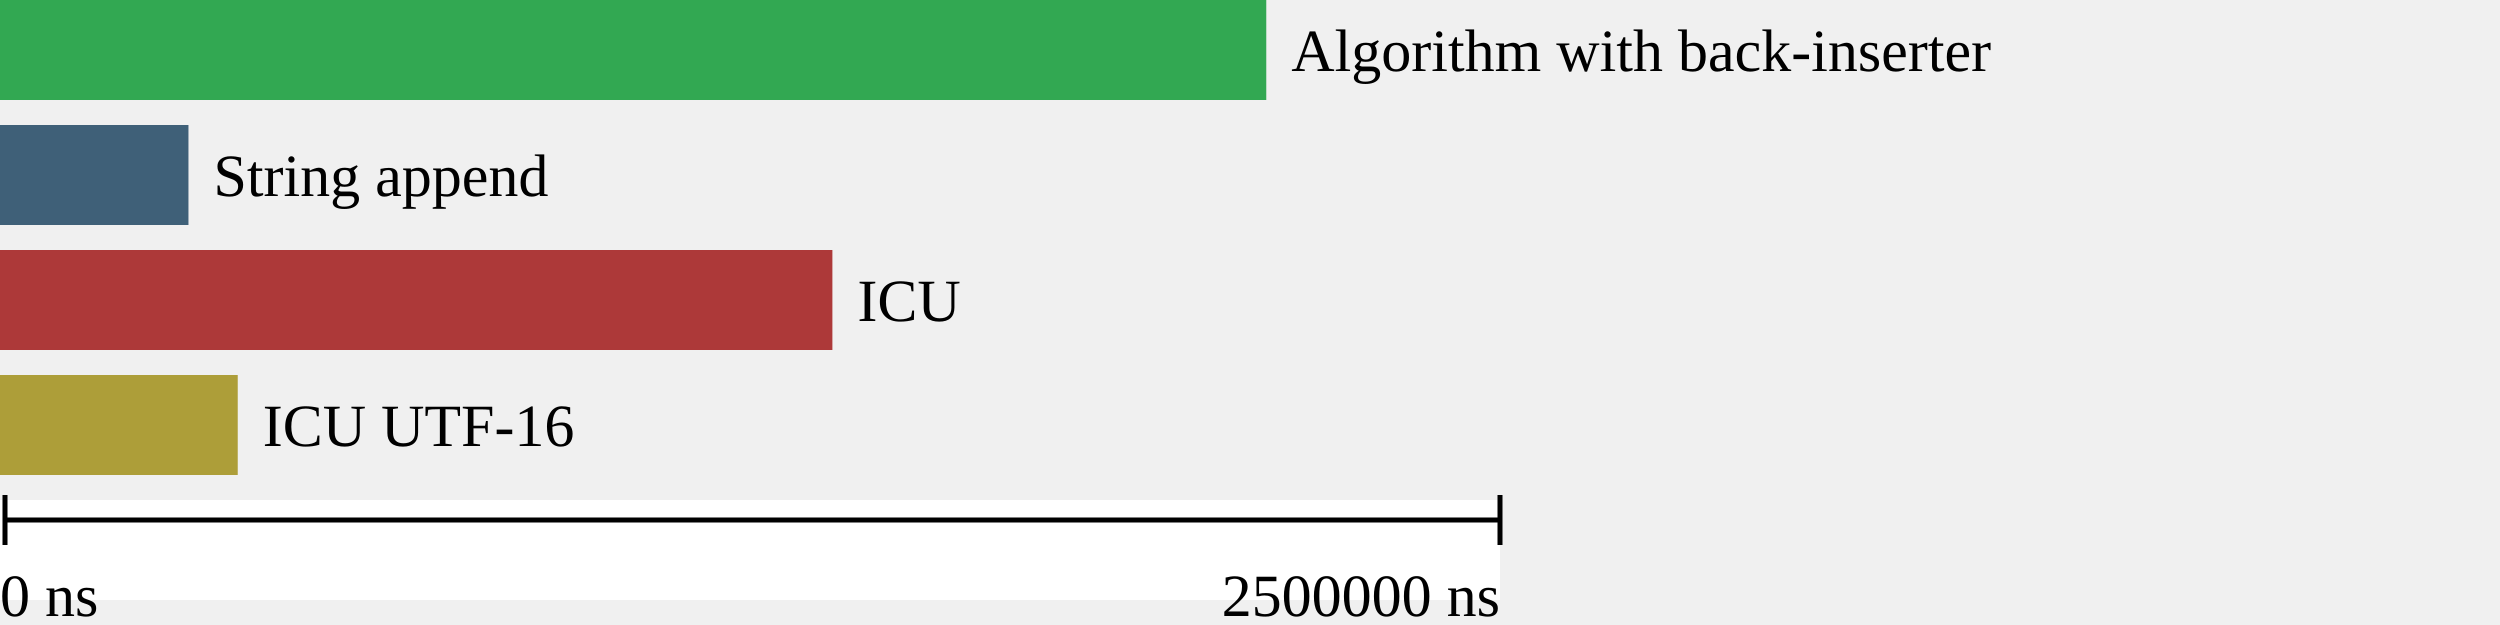
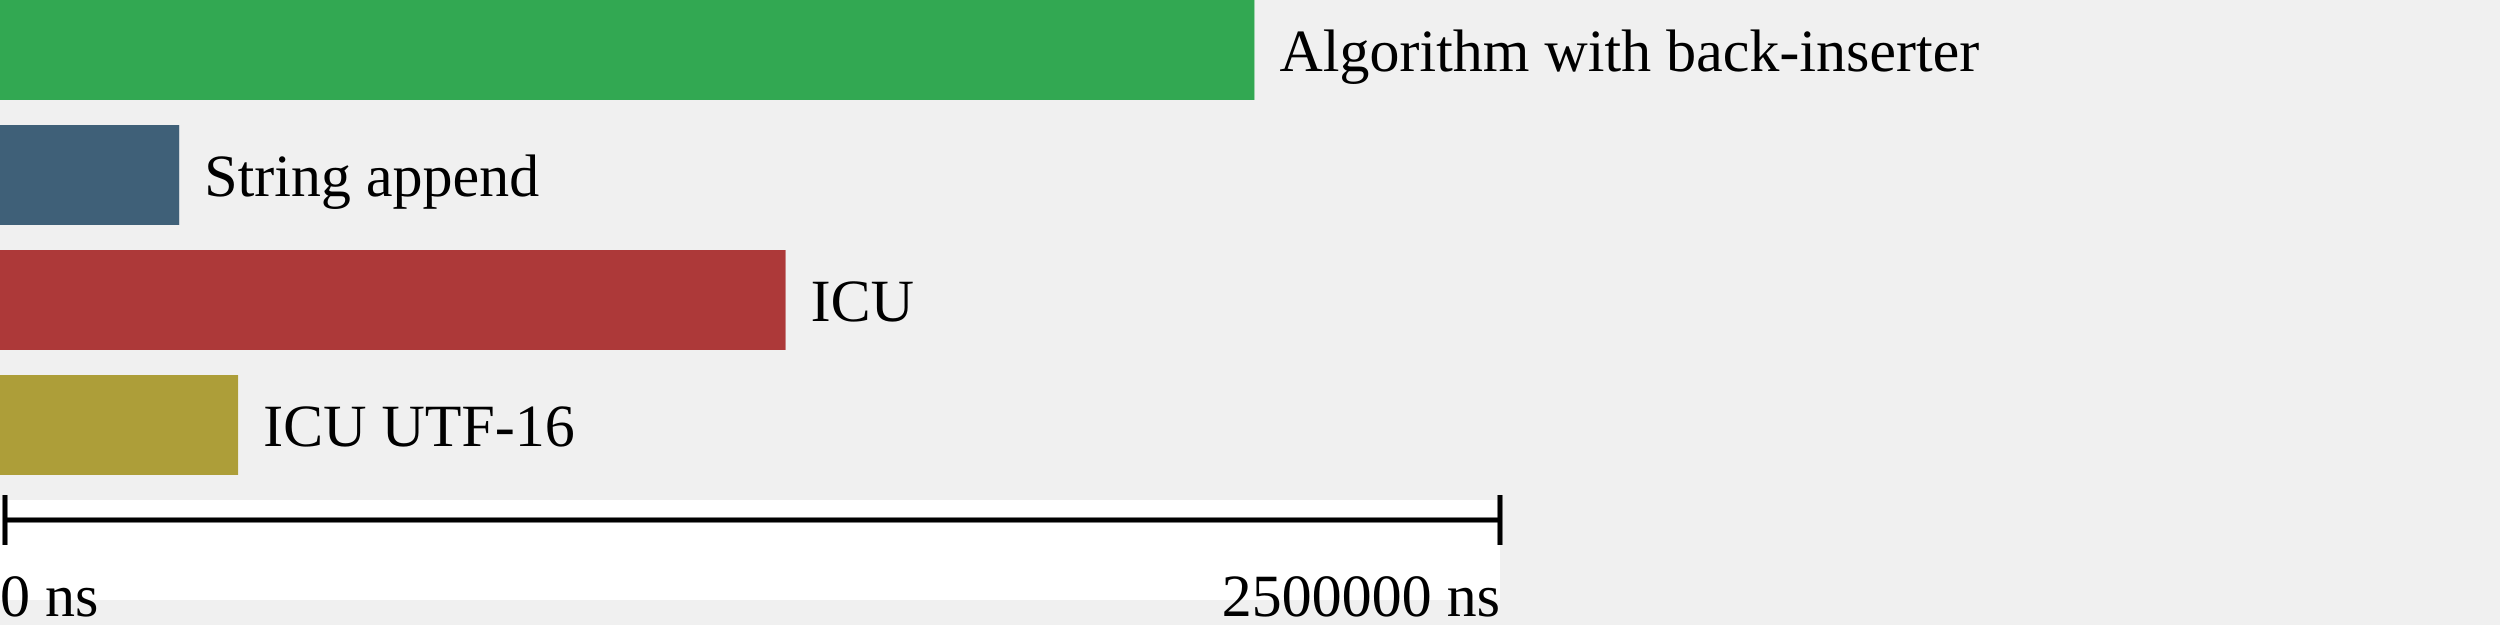
<svg xmlns="http://www.w3.org/2000/svg" version="1.1" width="500" height="125">
-   <rect width="253.254" height="20" y="0" fill="#32a852" />
-   <text x="258.254" y="10.0" dy=".35em" fill="black">Algorithm with back-inserter</text>
-   <rect width="37.692" height="20" y="25" fill="#3f6078" />
-   <text x="42.692" y="35.0" dy=".35em" fill="black">String append</text>
-   <rect width="166.478" height="20" y="50" fill="#ad3939" />
-   <text x="171.478" y="60.0" dy=".35em" fill="black">ICU</text>
-   <rect width="47.547" height="20" y="75" fill="#ad9e39" />
-   <text x="52.547" y="85.0" dy=".35em" fill="black">ICU UTF-16</text>
+   <rect width="250.885" height="20" y="0" fill="#32a852" />
+   <text x="255.885" y="10.0" dy=".35em" fill="black">Algorithm with back-inserter</text>
+   <rect width="35.84" height="20" y="25" fill="#3f6078" />
+   <text x="40.84" y="35.0" dy=".35em" fill="black">String append</text>
+   <rect width="157.119" height="20" y="50" fill="#ad3939" />
+   <text x="162.119" y="60.0" dy=".35em" fill="black">ICU</text>
+   <rect width="47.621" height="20" y="75" fill="#ad9e39" />
+   <text x="52.621" y="85.0" dy=".35em" fill="black">ICU UTF-16</text>
  <rect width="300" height="20" y="100" fill="white" />
  <line x1="1" y1="104" x2="300" y2="104" stroke="black" fill="black" />
  <line x1="1" y1="99" x2="1" y2="109" stroke="black" fill="black" />
  <line x1="300" y1="99" x2="300" y2="109" stroke="black" fill="black" />
  <text x="0" y="119.0" dy=".35em" fill="black">0 ns</text>
  <text x="300" y="119.0" dy=".35em" text-anchor="end" fill="black">2500000 ns</text>
</svg>
